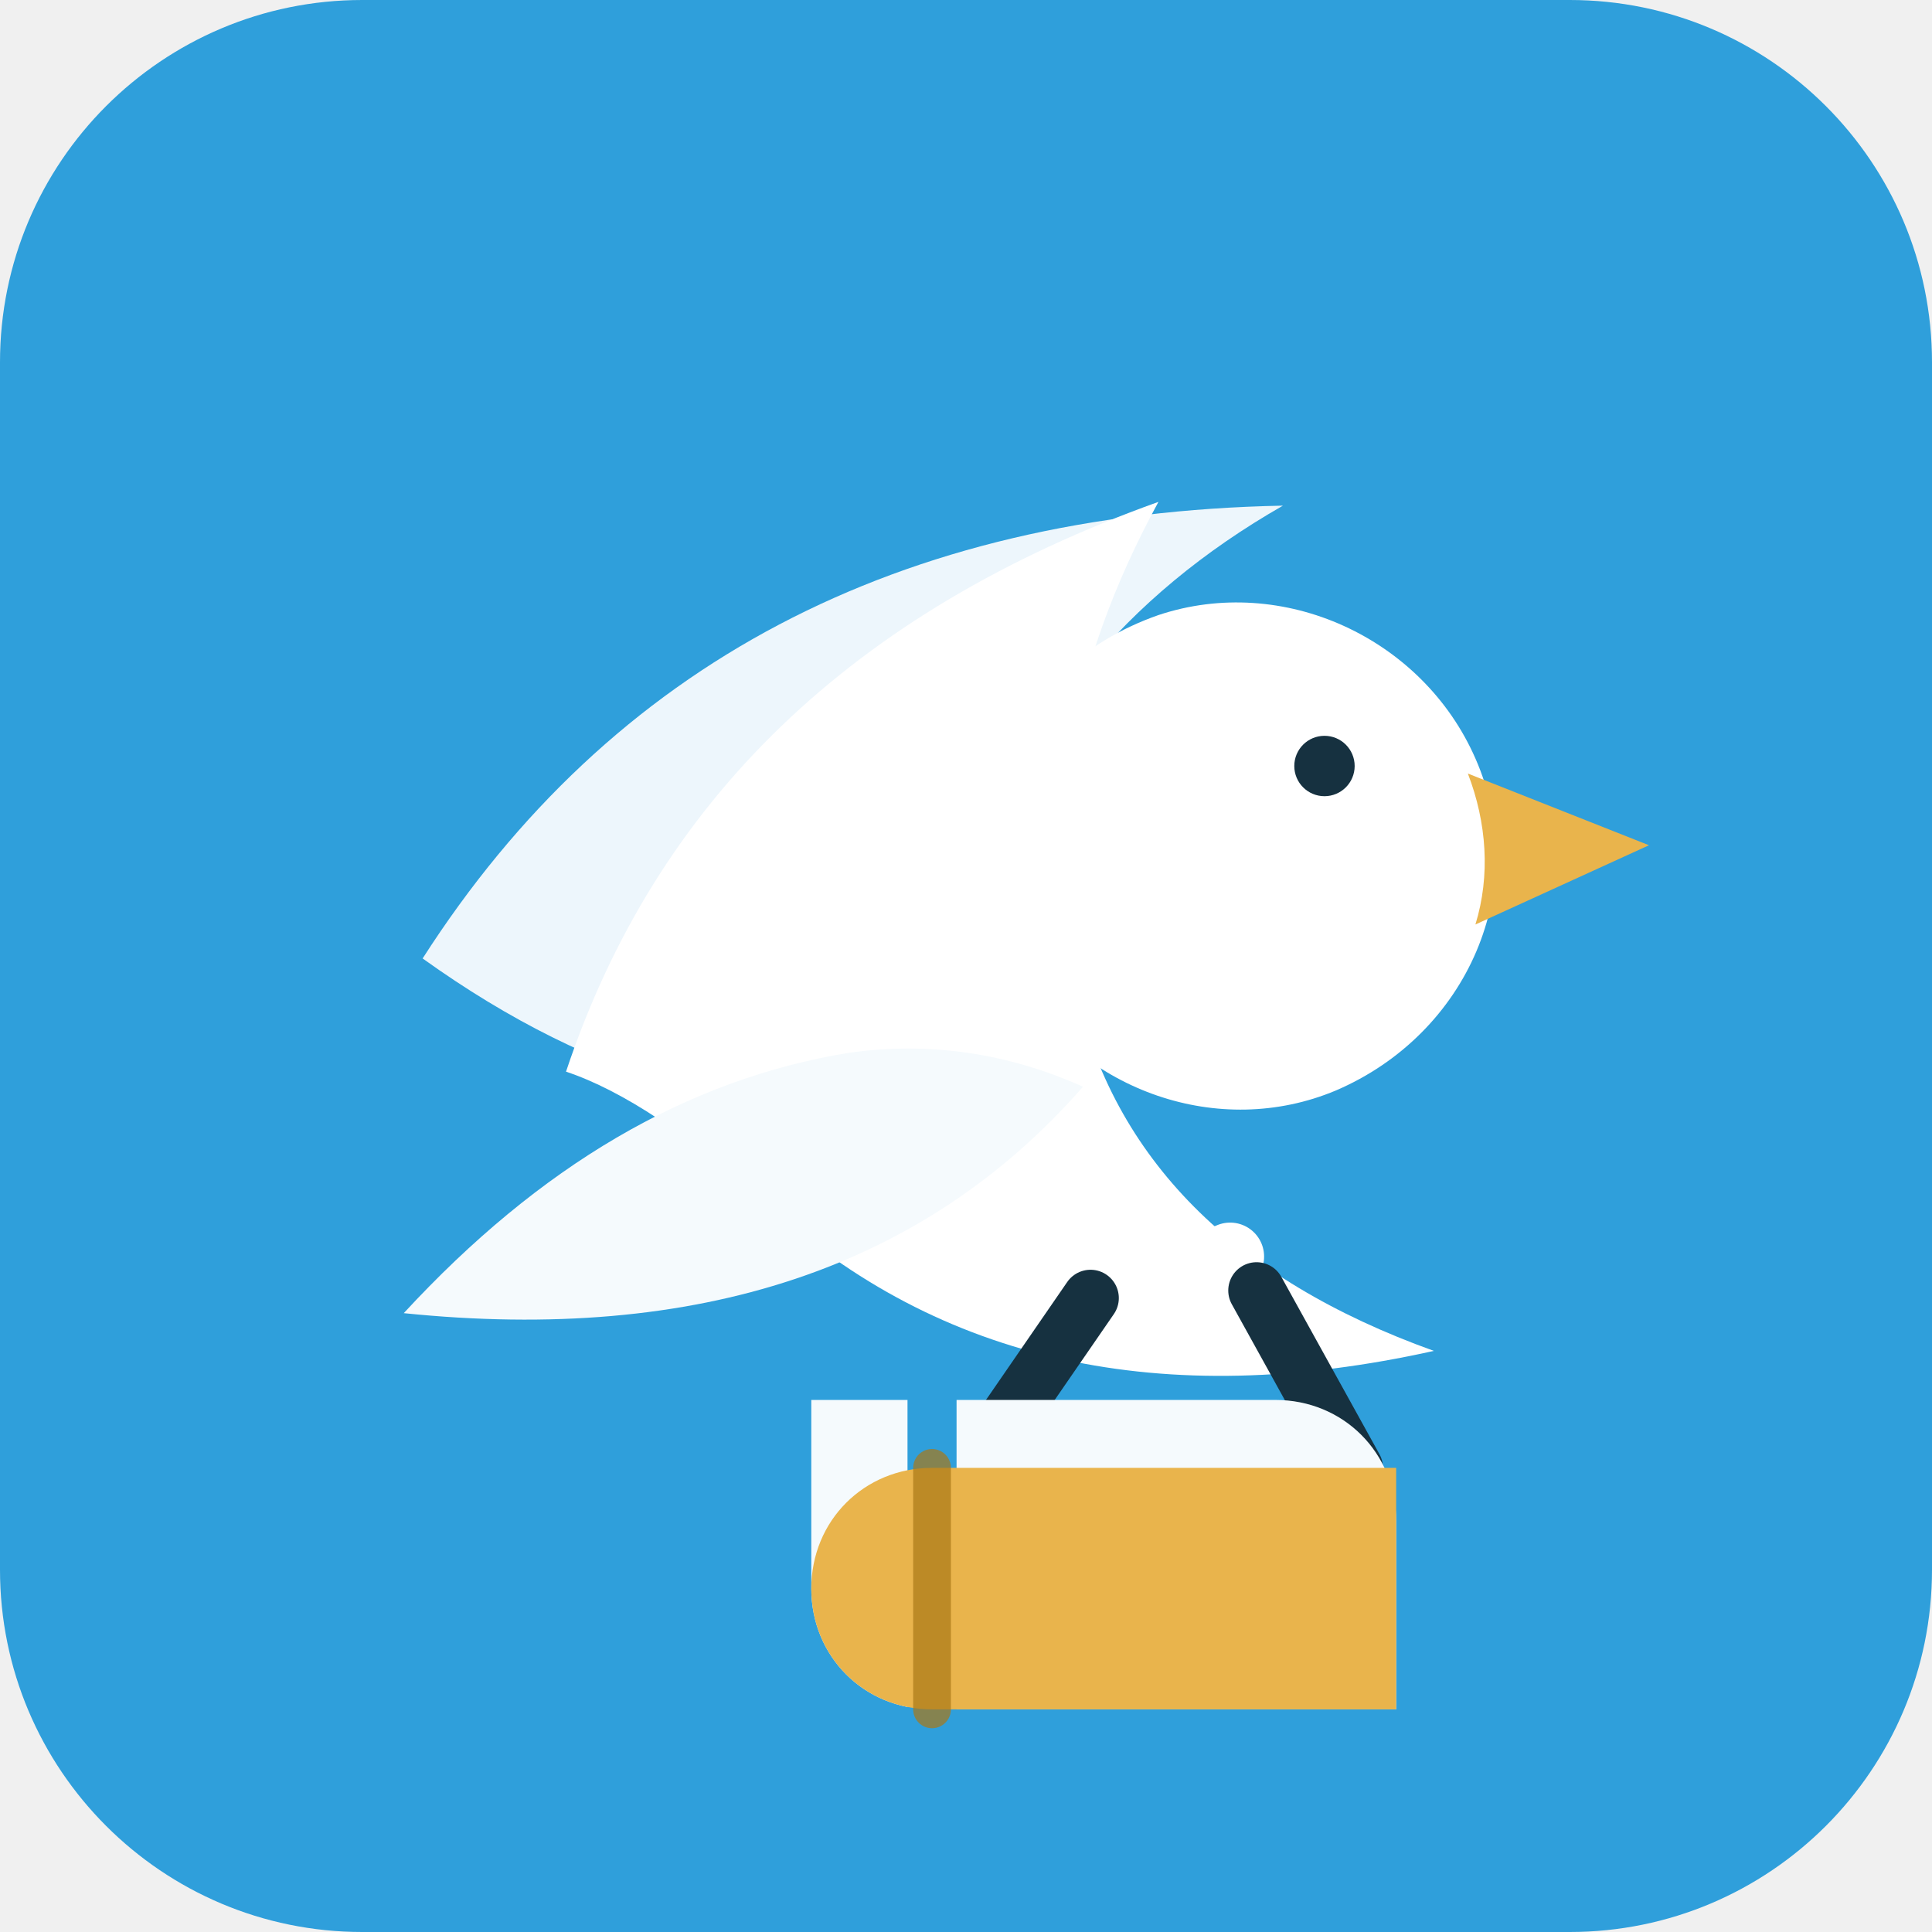
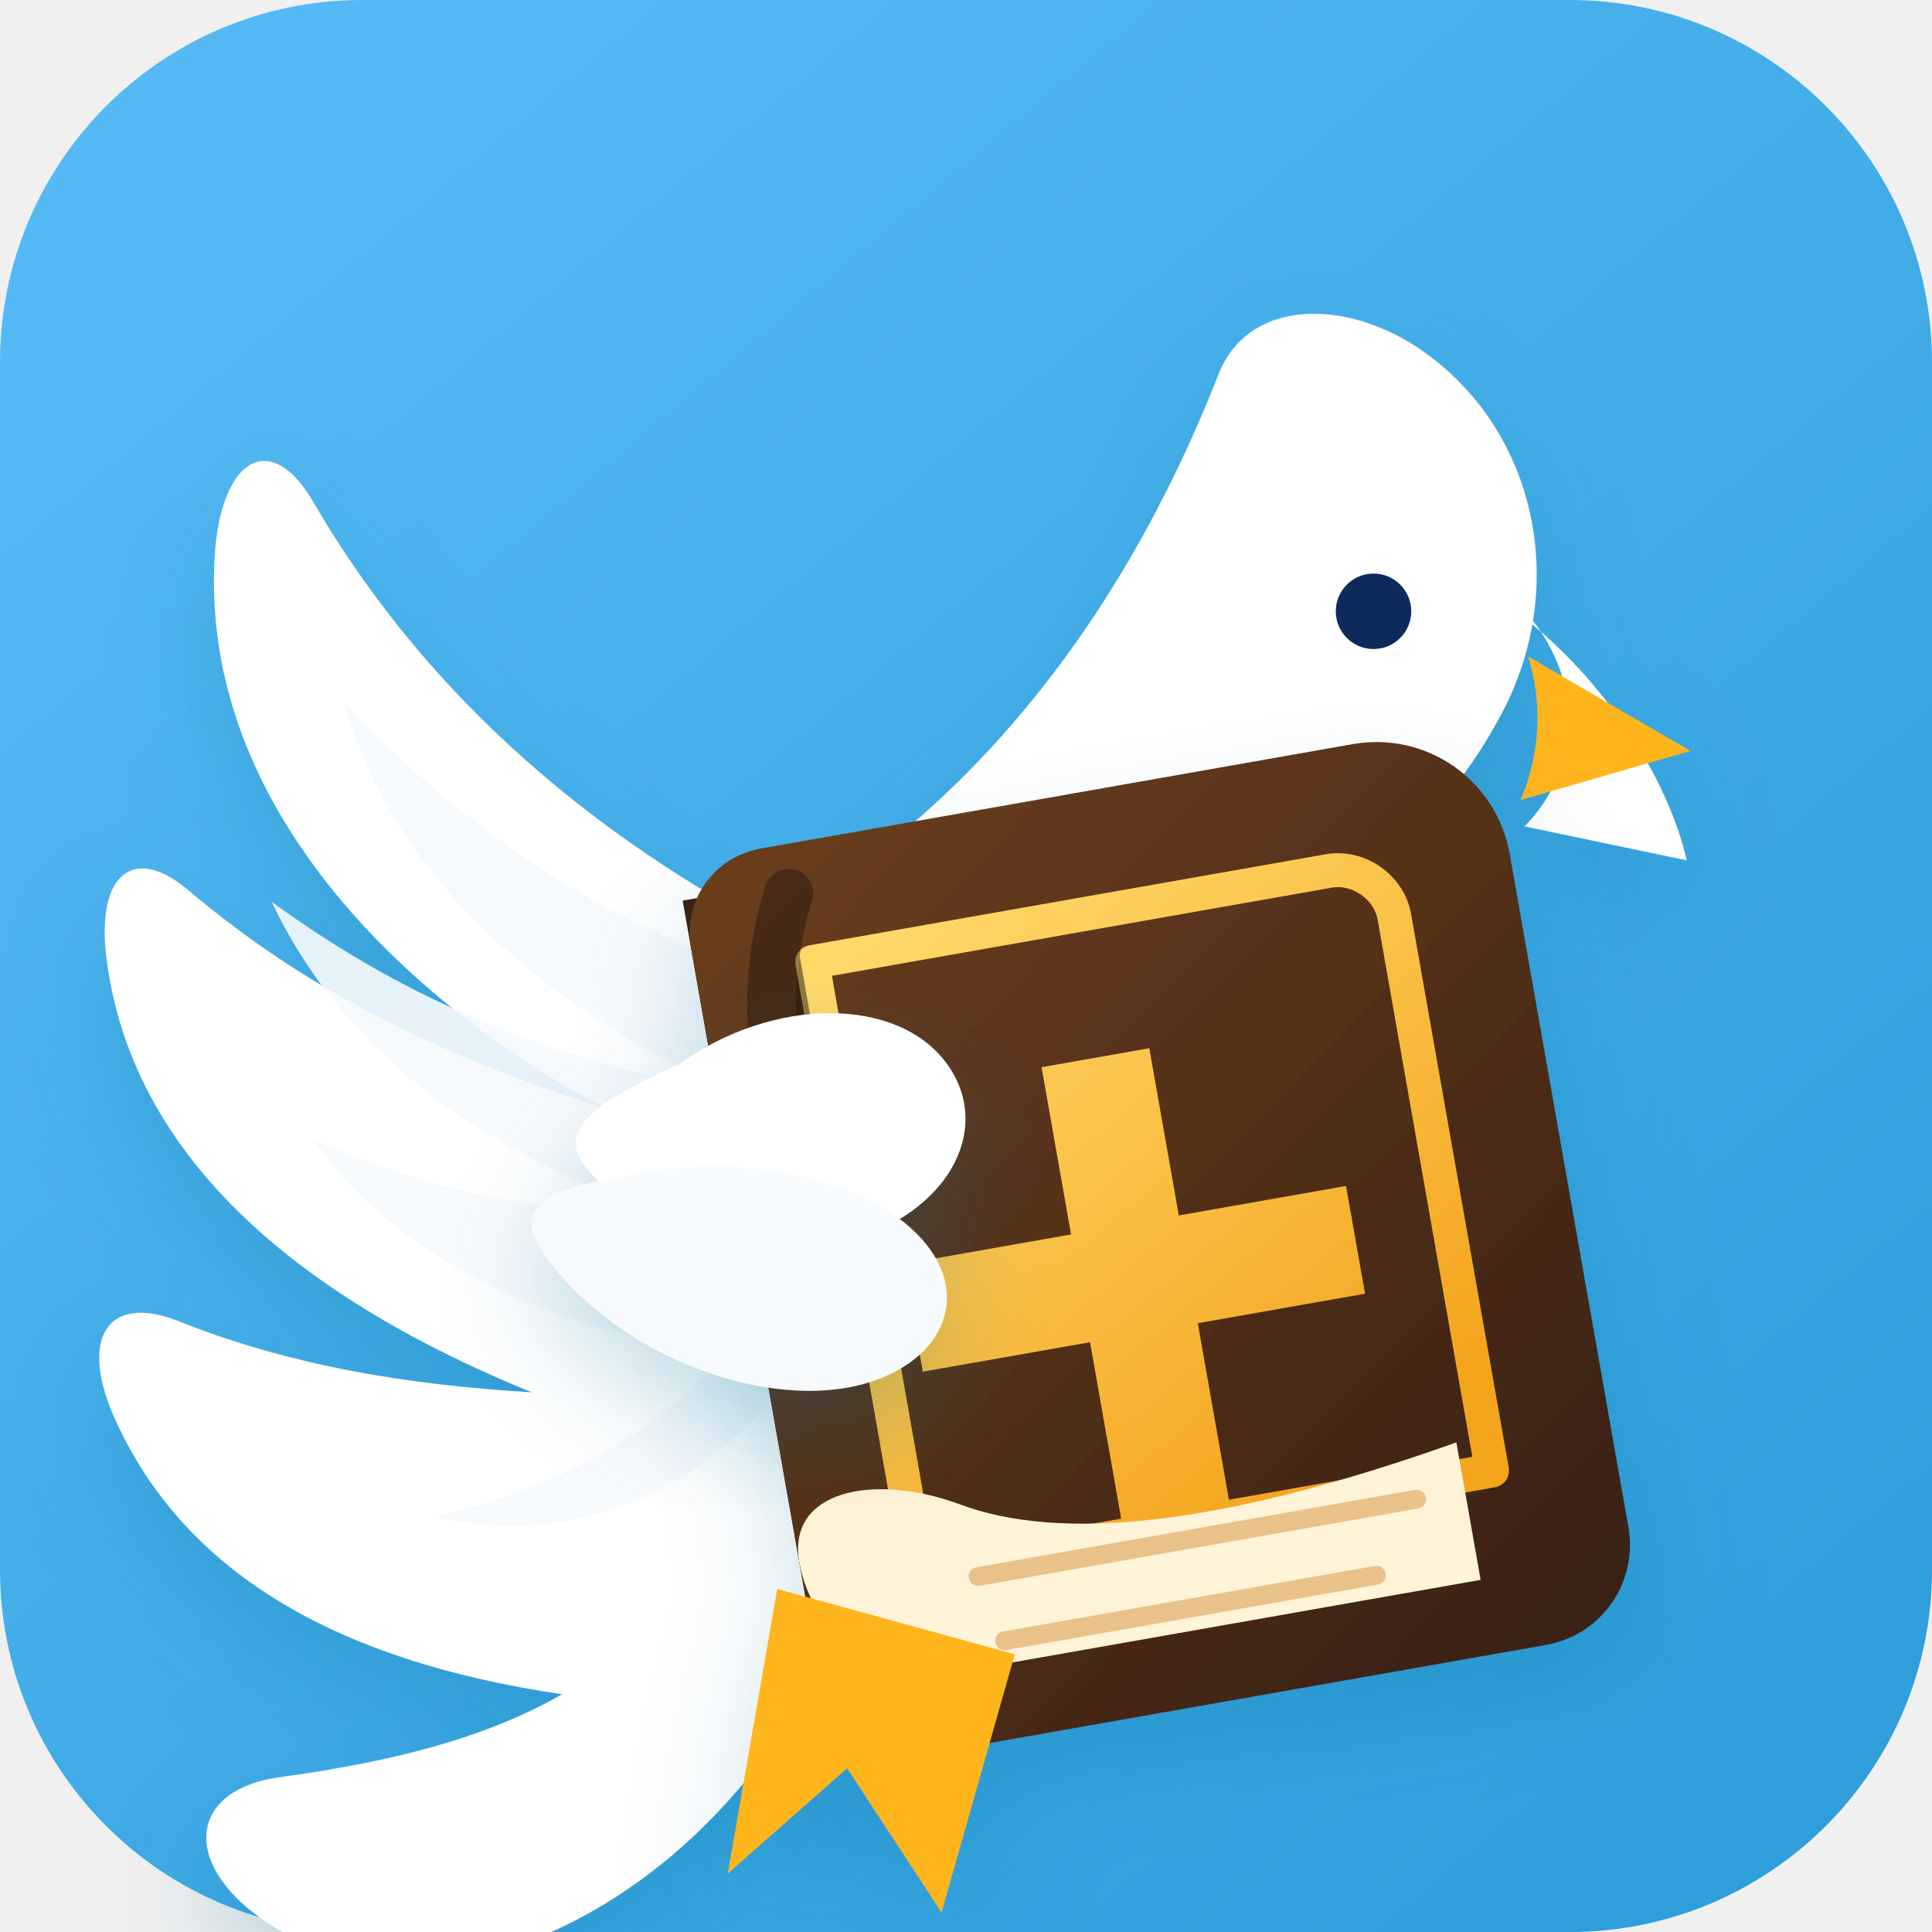
<svg xmlns="http://www.w3.org/2000/svg" viewBox="0 0 512 512">
-   <rect width="512" height="512" rx="96" fill="#2F9FDB" />
-   <path d="M112 254c50-78 126-118 228-120-42 24-70 58-83 102 48-27 94-36 138-28-39 46-88 74-148 84-44 7-89-5-135-38z" fill="#F5FAFD" opacity=".96" />
-   <path d="M150 284c24-72 76-122 157-151-24 44-31 87-22 129 10 45 42 77 95 96-72 16-131 3-177-39-20-18-38-30-53-35z" fill="#FFFFFF" />
-   <path d="M225 279c-43 7-82 30-118 69 78 8 138-12 180-60-20-9-41-12-62-9z" fill="#F5FAFD" />
-   <path d="M307 163c33-11 70 6 84 38 15 34-2 73-37 88-31 13-67 0-84-28-10-17-12-38-5-57 7-20 22-34 42-41z" fill="#FFFFFF" />
-   <path d="M389 205l48 19-46 21c4-13 3-27-2-40z" fill="#E9B44C" />
-   <circle cx="351" cy="203" r="8" fill="#163140" />
-   <path d="M260 331c23 10 45 11 66 2" stroke="#FFFFFF" stroke-width="18" stroke-linecap="round" />
-   <path d="M289 344l-31 45M333 342l26 47" stroke="#163140" stroke-width="15" stroke-linecap="round" />
-   <path d="M215 371h123c18 0 32 14 32 32v50H247c-18 0-32-14-32-32v-50z" fill="#F5FAFD" />
-   <path d="M247 371v82" stroke="#2F9FDB" stroke-width="13" stroke-linecap="round" />
-   <path d="M278 397h47M278 423h36" stroke="#2F9FDB" stroke-width="12" stroke-linecap="round" />
-   <path d="M215 421c0-18 14-32 32-32h123v64H247c-18 0-32-14-32-32z" fill="#E9B44C" />
-   <path d="M247 389v64" stroke="#A97816" stroke-width="10" stroke-linecap="round" opacity=".7" />
+   <defs>
+     <linearGradient id="bg" x1="70" y1="40" x2="440" y2="480" gradientUnits="userSpaceOnUse">
+       <stop stop-color="#54B9F4" />
+       <stop offset="1" stop-color="#2F9FDB" />
+     </linearGradient>
+     <linearGradient id="book" x1="232" y1="182" x2="409" y2="430" gradientUnits="userSpaceOnUse">
+       <stop stop-color="#6B3F1F" />
+       <stop offset="1" stop-color="#3B2112" />
+     </linearGradient>
+     <linearGradient id="gold" x1="270" y1="220" x2="365" y2="383" gradientUnits="userSpaceOnUse">
+       <stop stop-color="#FFD86A" />
+       <stop offset="1" stop-color="#F4A51E" />
+     </linearGradient>
+     <filter id="softShadow" x="-20%" y="-20%" width="140%" height="150%">
+       <feDropShadow dx="0" dy="13" stdDeviation="14" flood-color="#176D96" flood-opacity=".22" />
+     </filter>
+   </defs>
+   <rect width="512" height="512" rx="96" fill="url(#bg)" />
+   <g filter="url(#softShadow)">
+     <path d="M204 246C161 223 115 188 83 133c-11-19-24-12-26 13-5 69 54 122 104 148-44-14-79-31-111-58-14-12-24-5-22 16 6 56 54 93 113 117-33-2-64-7-94-19-18-7-26 4-17 25 18 41 58 65 119 74-21 12-46 18-75 22-22 3-26 20-8 35 43 34 106 4 139-44 21-30 32-71 26-109-5-34-6-74-27-107z" fill="#FFFFFF" />
+     <path d="M201 258c-39-13-76-36-110-72 13 44 47 77 101 103-45-8-83-23-120-50 18 38 53 66 107 84-35-1-66-8-96-21 21 30 58 49 109 57-18 21-44 35-77 43 41 9 77-8 106-52 15-23 20-57 9-87-7-1-17-2-29-5z" fill="#F6FAFD" opacity=".9" />
+     <path d="M241 219c34-29 62-69 82-120 8-20 34-20 54-6 30 21 39 62 21 96-20 38-56 62-99 66-24 2-45-10-58-36z" fill="#FFFFFF" />
+     <path d="M367 147c17-2 37 9 45 27 7 15 4 33-8 45l43 9c-5-22-22-48-44-65-12-9-25-15-36-16z" fill="#FFFFFF" />
+     <path d="M405 174l43 25-45 13c5-12 6-25 2-38z" fill="#FFB51F" />
+     <circle cx="364" cy="162" r="10" fill="#0D2B5C" />
+   </g>
+   <g transform="rotate(-10 319 325)" filter="url(#softShadow)">
+     <path d="M198 216h164c22 0 40 18 40 40v185H232c-19 0-34-15-34-34V216z" fill="#3B2112" />
+     <path d="M221 206h159c20 0 36 16 36 36v181c0 15-12 27-27 27H230c-18 0-32-14-32-32V229c0-13 10-23 23-23z" fill="url(#book)" />
+     <path d="M229 238h139c8 0 15 7 15 15v149H248c-10 0-19-8-19-19V238z" fill="none" stroke="url(#gold)" stroke-width="9" stroke-linejoin="round" />
+     <path d="M284 276h29v45h45v29h-45v72h-29v-72h-45v-29h45z" fill="url(#gold)" />
+     <path d="M242 386c25 15 68 18 133 7v37H234c-20 0-36-16-36-36 0-19 23-20 44-8z" fill="#FFF3D8" />
+     <path d="M244 406h118M248 424h100" stroke="#E9C28A" stroke-width="5" stroke-linecap="round" />
+     <path d="M226 219c-15 29-15 64 0 105" stroke="#221308" stroke-width="13" stroke-linecap="round" opacity=".45" />
+     <path d="M223 262c-17 11-27 24-32 40" stroke="url(#gold)" stroke-width="9" stroke-linecap="round" />
+     <path d="M250 428l-31 64-18-42-36 22 26-72z" fill="#FFB51F" />
+   </g>
+   <g filter="url(#softShadow)">
+     <path d="M180 282c25-18 58-18 71 0 13 18-1 42-31 48-23 5-52-5-65-21-8-10 5-18 25-27z" fill="#FFFFFF" />
+     <path d="M164 312c29-7 63-1 79 15 15 15 8 34-15 40-28 7-67-10-84-35-8-11 0-17 20-20z" fill="#F8FBFD" />
+   </g>
</svg>
